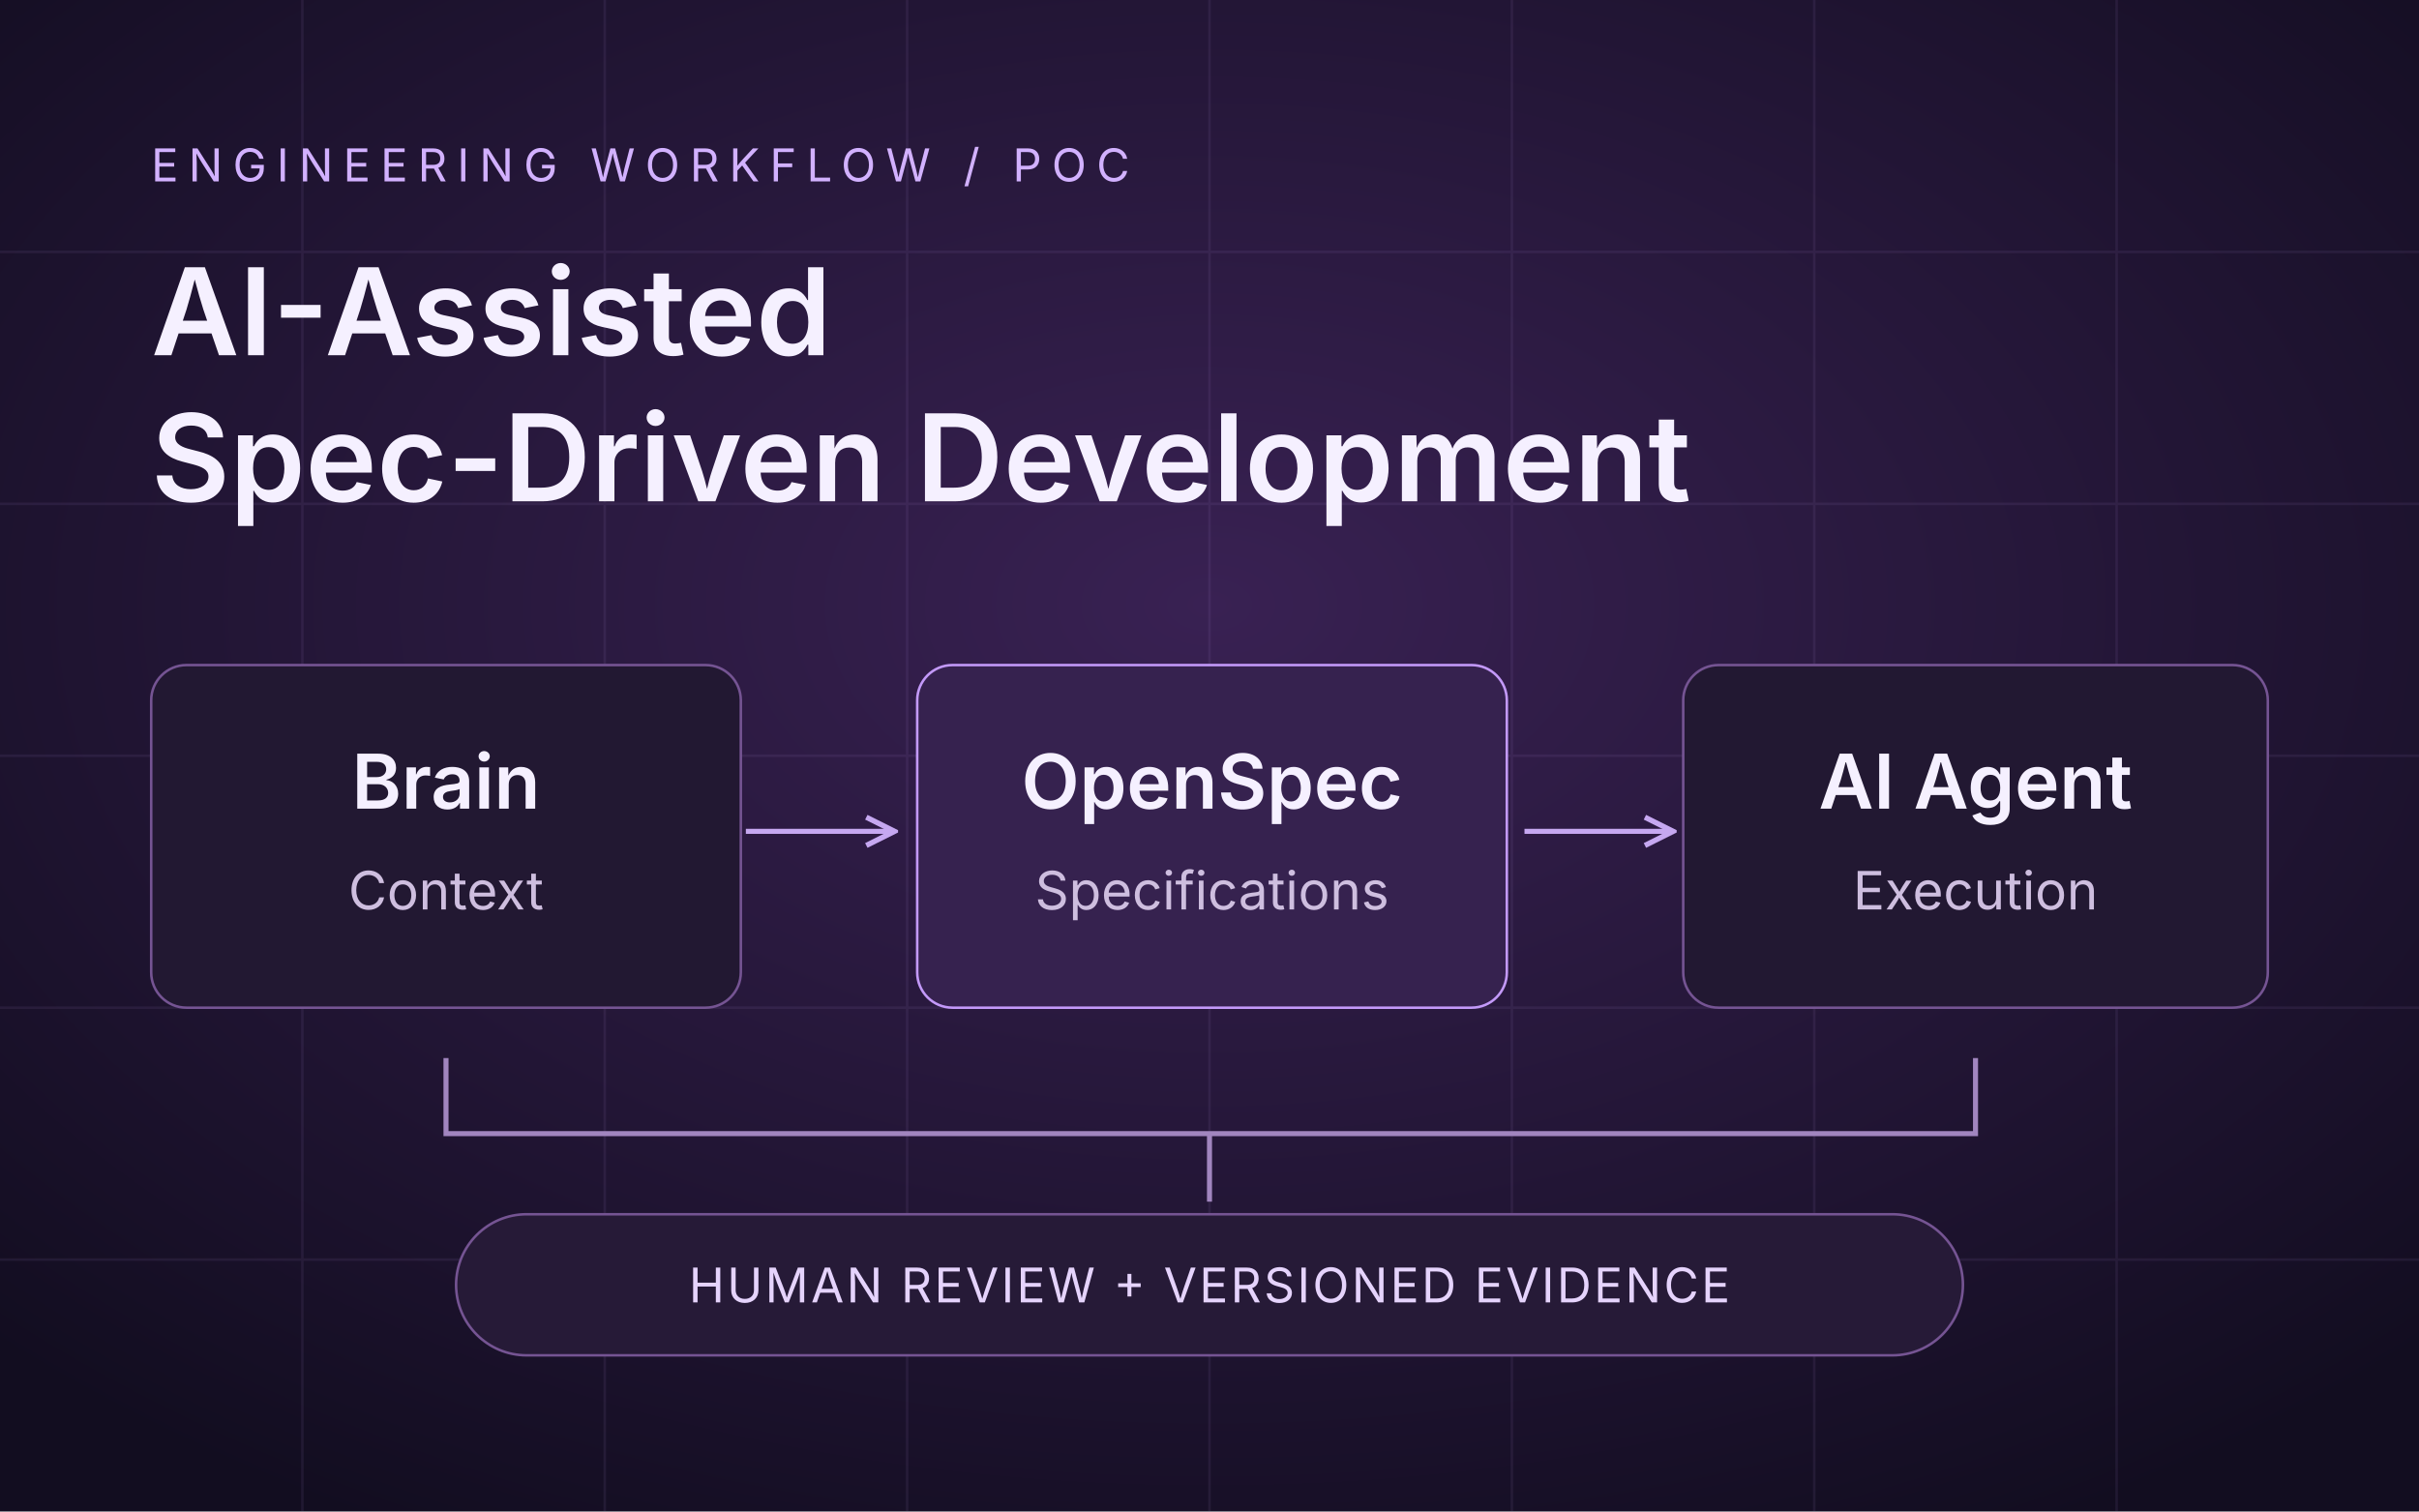
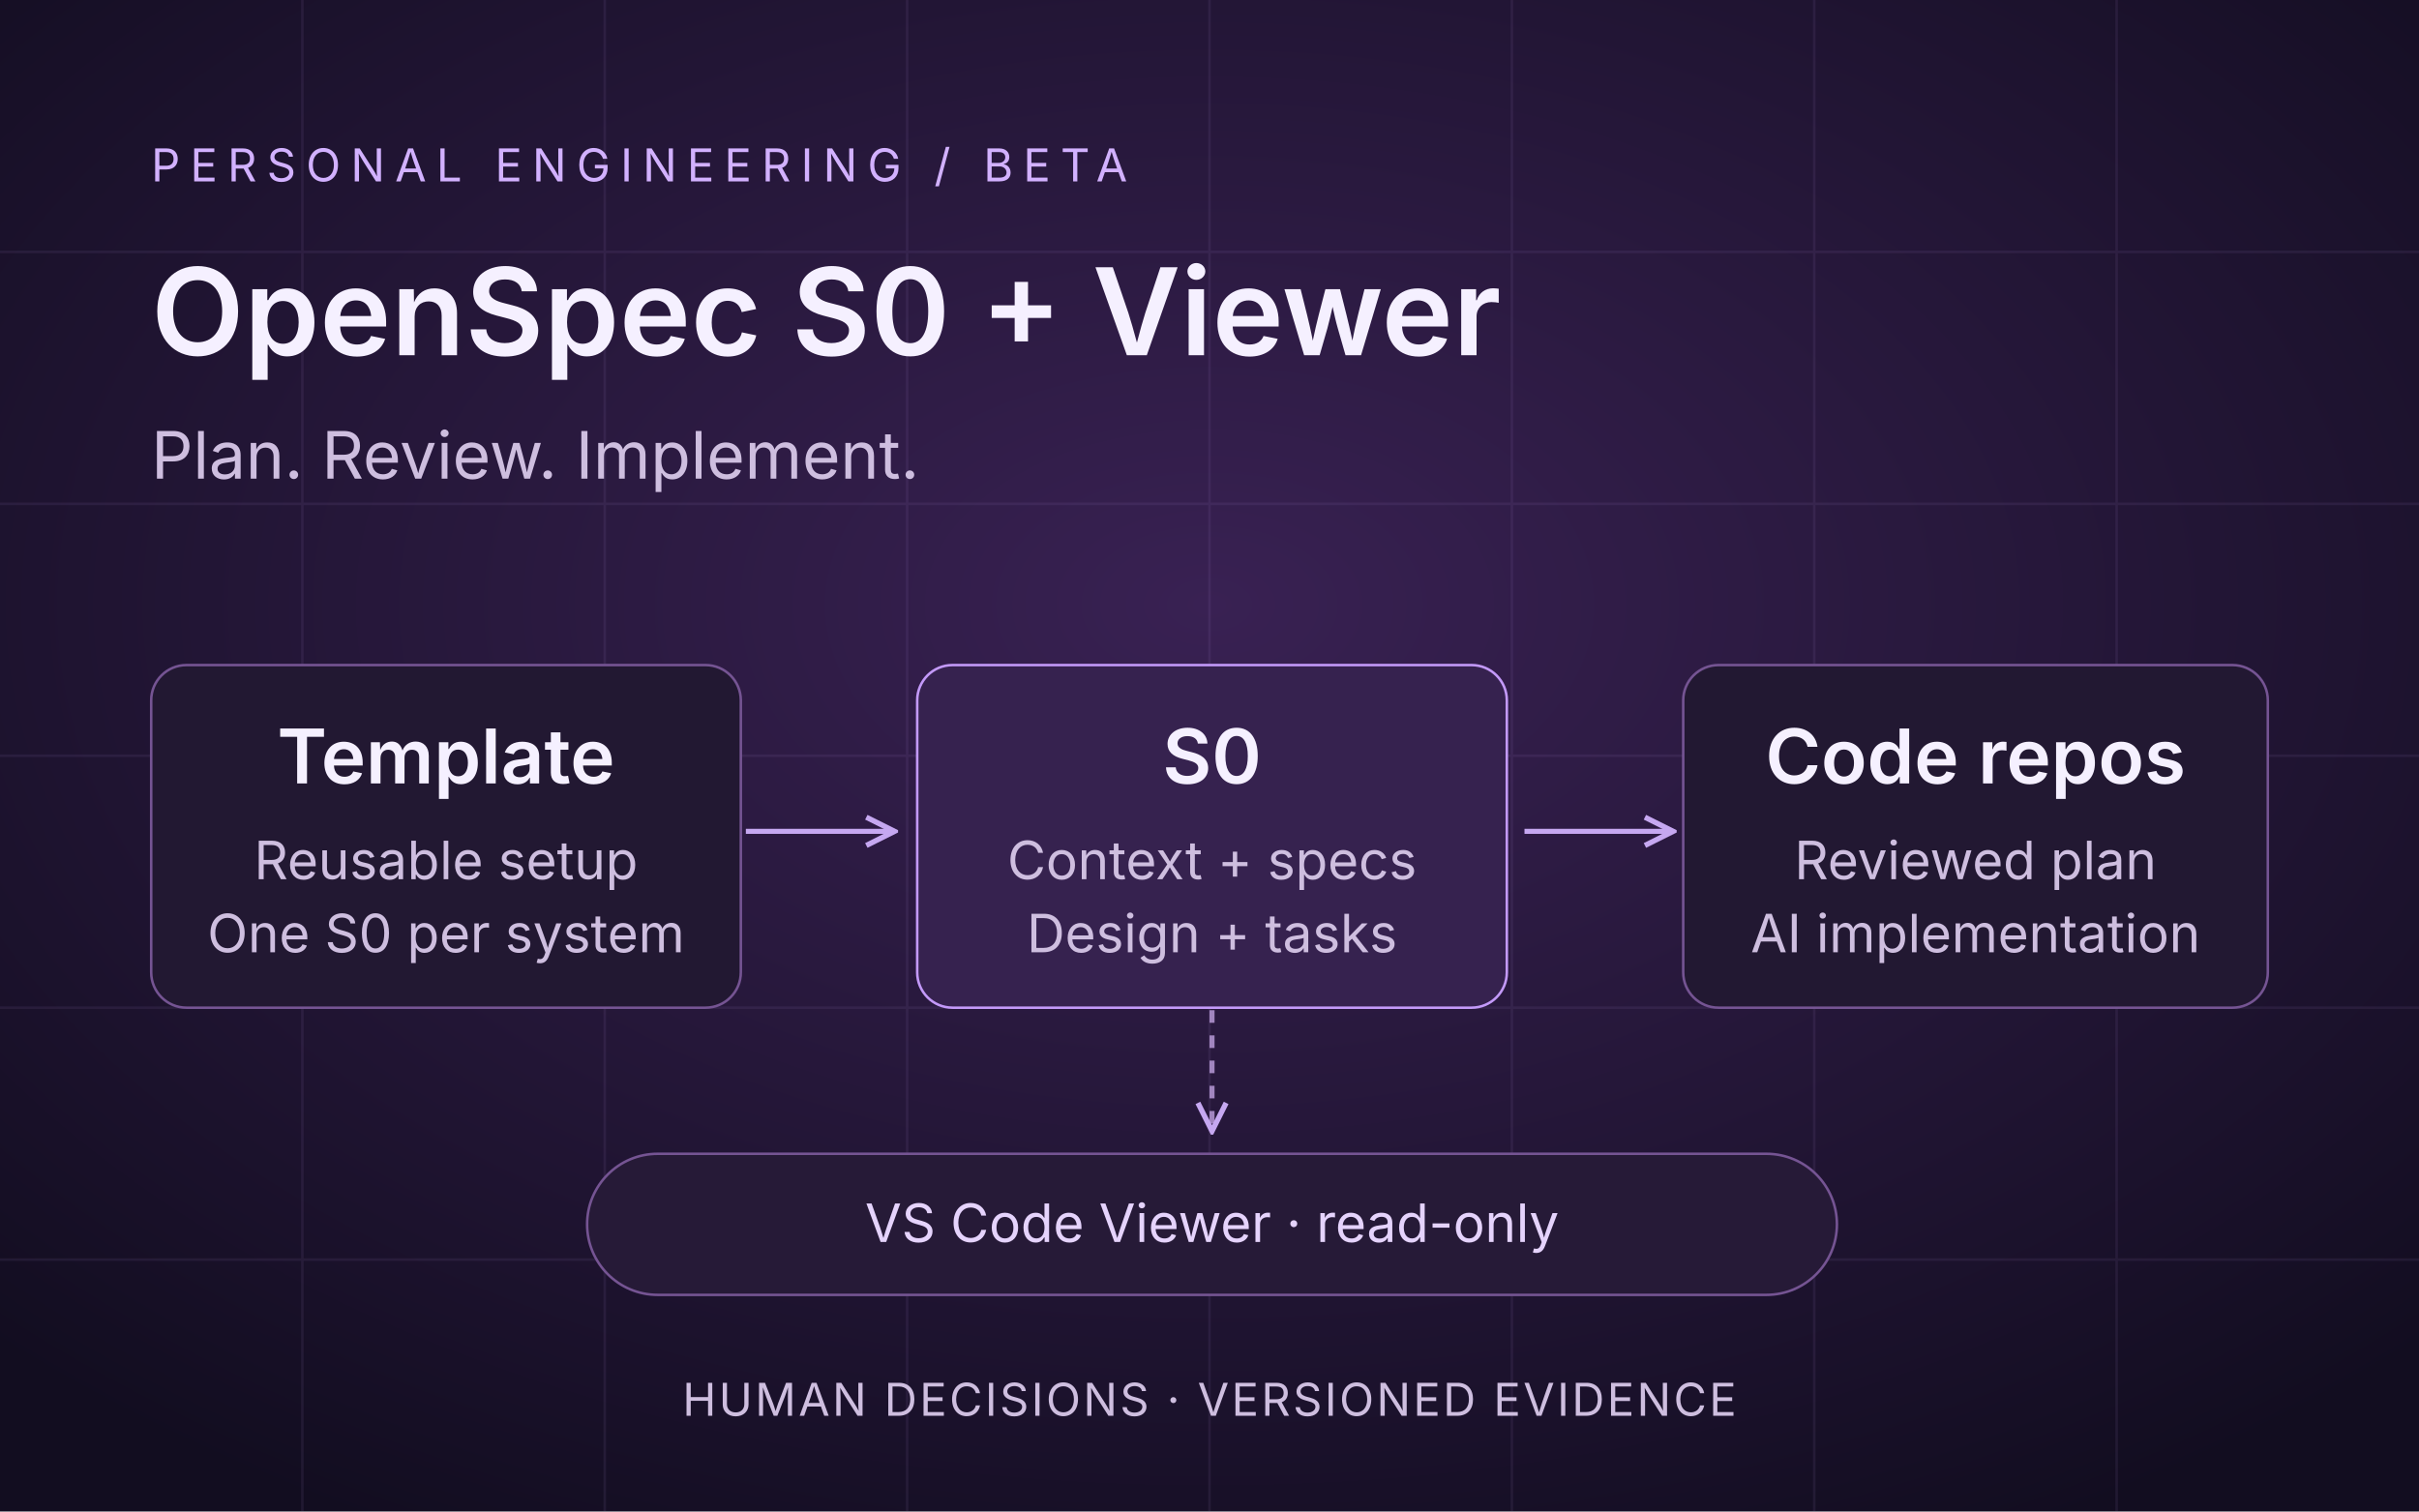
<svg xmlns="http://www.w3.org/2000/svg" width="960" height="600" viewBox="0 0 960 600" fill="none">
  <defs>
    <radialGradient id="glow" cx="0.5" cy="0.4" r="0.7">
      <stop stop-color="#392153" />
      <stop offset="1" stop-color="#120D20" />
    </radialGradient>
    <marker id="arrow" viewBox="0 0 10 10" refX="9" refY="5" markerWidth="7" markerHeight="7" orient="auto-start-reverse">
      <path d="M 1 1 L 9 5 L 1 9" stroke="#C6A8F1" stroke-width="1.5" />
    </marker>
  </defs>
  <rect width="960" height="600" fill="url(#glow)" />
  <g stroke="#B891E8" stroke-opacity=".09">
    <path d="M0 100H960M0 200H960M0 300H960M0 400H960M0 500H960M120 0V600M240 0V600M360 0V600M480 0V600M600 0V600M720 0V600M840 0V600" />
  </g>
  <g font-family="Inter, Arial, sans-serif">
-     <text x="60" y="72" fill="#D2B1FF" font-size="18" letter-spacing="4">ENGINEERING WORKFLOW / POC</text>
-     <text x="60" y="141" fill="#F5F0FF" font-size="48" font-weight="600">AI-Assisted</text>
-     <text x="60" y="199" fill="#F5F0FF" font-size="48" font-weight="600">Spec-Driven Development</text>
+     <text x="60" y="72" fill="#D2B1FF" font-size="18" letter-spacing="4">PERSONAL ENGINEERING / BETA</text>
+     <text x="60" y="141" fill="#F5F0FF" font-size="48" font-weight="600">OpenSpec S0 + Viewer</text>
+     <text x="60" y="190" fill="#CEBEDF" font-size="26">Plan. Review. Implement.</text>
    <g stroke="#C6A8F1" stroke-width="2" marker-end="url(#arrow)">
      <path d="M296 330H355" />
      <path d="M605 330H664" />
    </g>
    <rect x="60" y="264" width="234" height="136" rx="14" fill="#221832" stroke="#755493" />
    <rect x="364" y="264" width="234" height="136" rx="14" fill="#36224F" stroke="#C399F9" />
    <rect x="668" y="264" width="232" height="136" rx="14" fill="#221832" stroke="#755493" />
    <g fill="#F5F0FF" font-size="30" text-anchor="middle" font-weight="600">
-       <text x="177" y="321">Brain</text>
-       <text x="481" y="321">OpenSpec</text>
-       <text x="784" y="321">AI Agent</text>
+       <text x="177" y="311">Template</text>
+       <text x="481" y="311">S0</text>
+       <text x="784" y="311">Code repos</text>
    </g>
    <g fill="#CEBEDF" font-size="21" text-anchor="middle">
-       <text x="177" y="361">Context</text>
-       <text x="481" y="361">Specifications</text>
-       <text x="784" y="361">Execution</text>
+       <text x="177" y="349">Reusable setup</text>
+       <text x="481" y="349">Context + specs</text>
+       <text x="784" y="349">Reviewed plan</text>
+       <text x="177" y="378">One S0 per system</text>
+       <text x="481" y="378">Design + tasks</text>
+       <text x="784" y="378">AI implementation</text>
    </g>
-     <path d="M177 420V450H784V420M480 450V477" stroke="#A185BF" stroke-width="2" />
-     <rect x="181" y="482" width="598" height="56" rx="28" fill="#261A37" stroke="#755493" />
-     <text x="480" y="517" text-anchor="middle" fill="#E5D3FC" font-size="19" letter-spacing="1">HUMAN REVIEW + VERSIONED EVIDENCE</text>
+     <path d="M481 401V449" stroke="#A185BF" stroke-width="2" stroke-dasharray="5 5" marker-end="url(#arrow)" />
+     <rect x="233" y="458" width="496" height="56" rx="28" fill="#261A37" stroke="#755493" />
+     <text x="481" y="493" text-anchor="middle" fill="#E5D3FC" font-size="21">VS Code Viewer · read-only</text>
+     <text x="480" y="562" text-anchor="middle" fill="#CEBEDF" font-size="18" letter-spacing="1">HUMAN DECISIONS · VERSIONED EVIDENCE</text>
  </g>
</svg>
